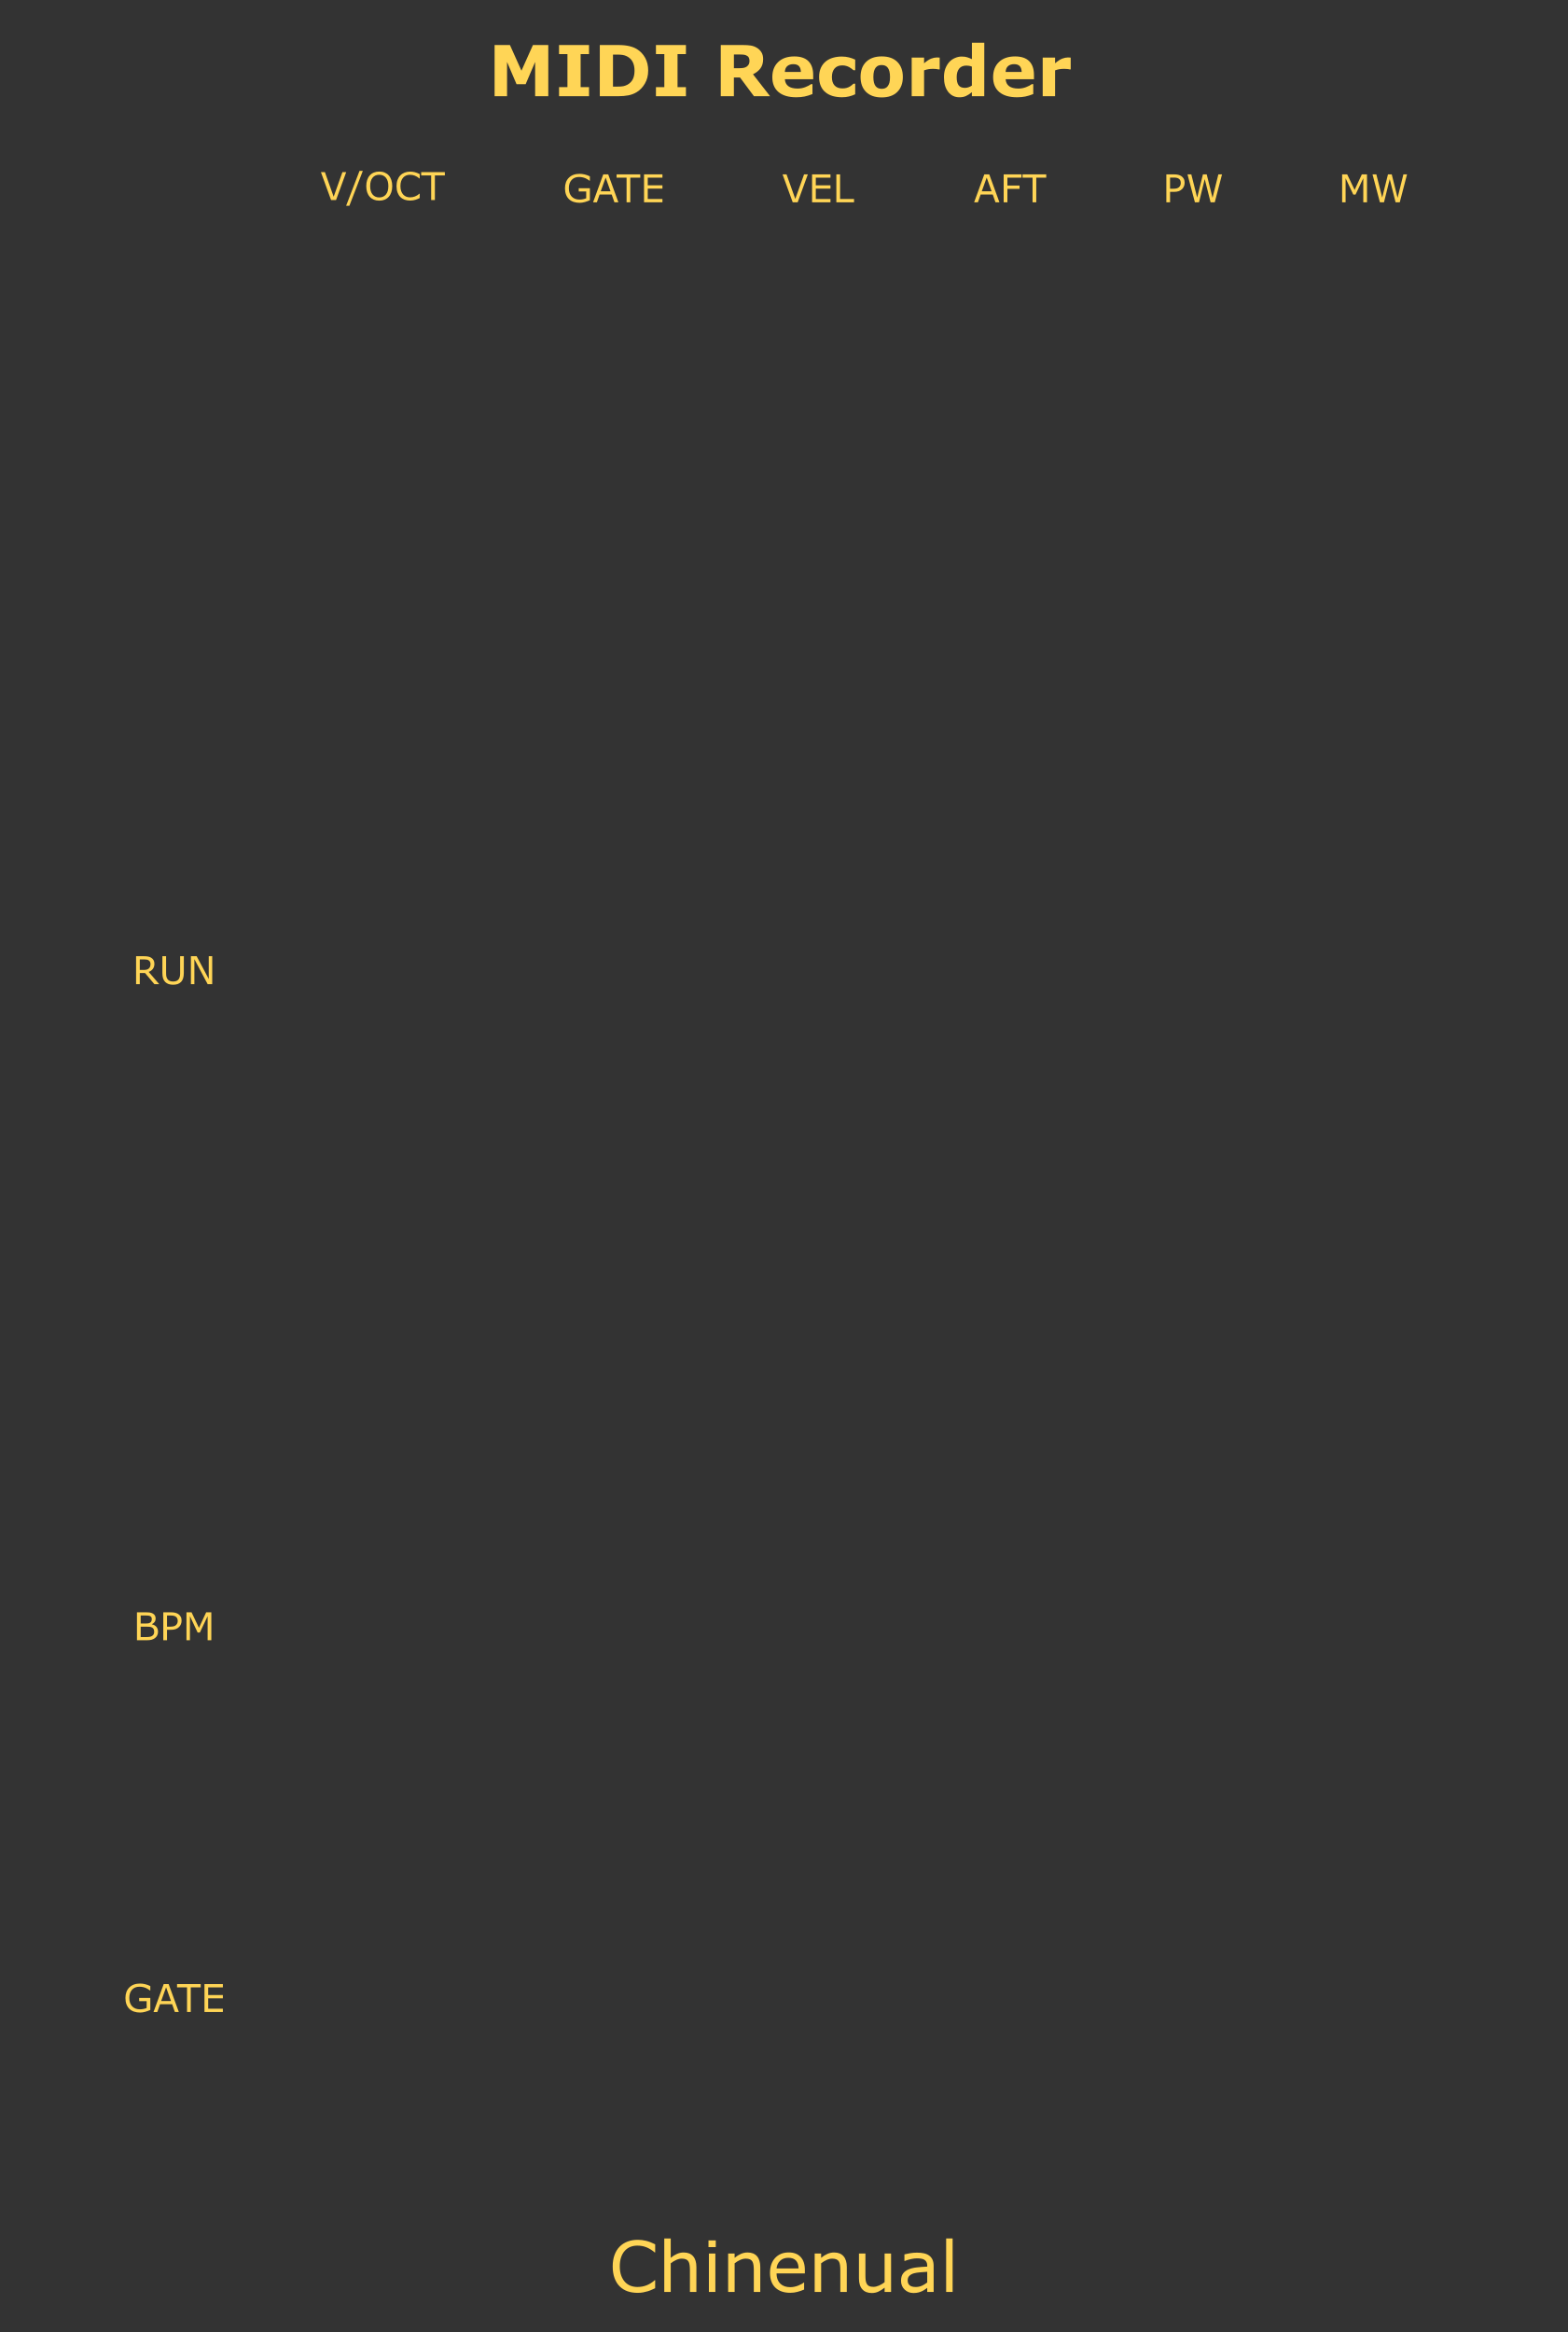
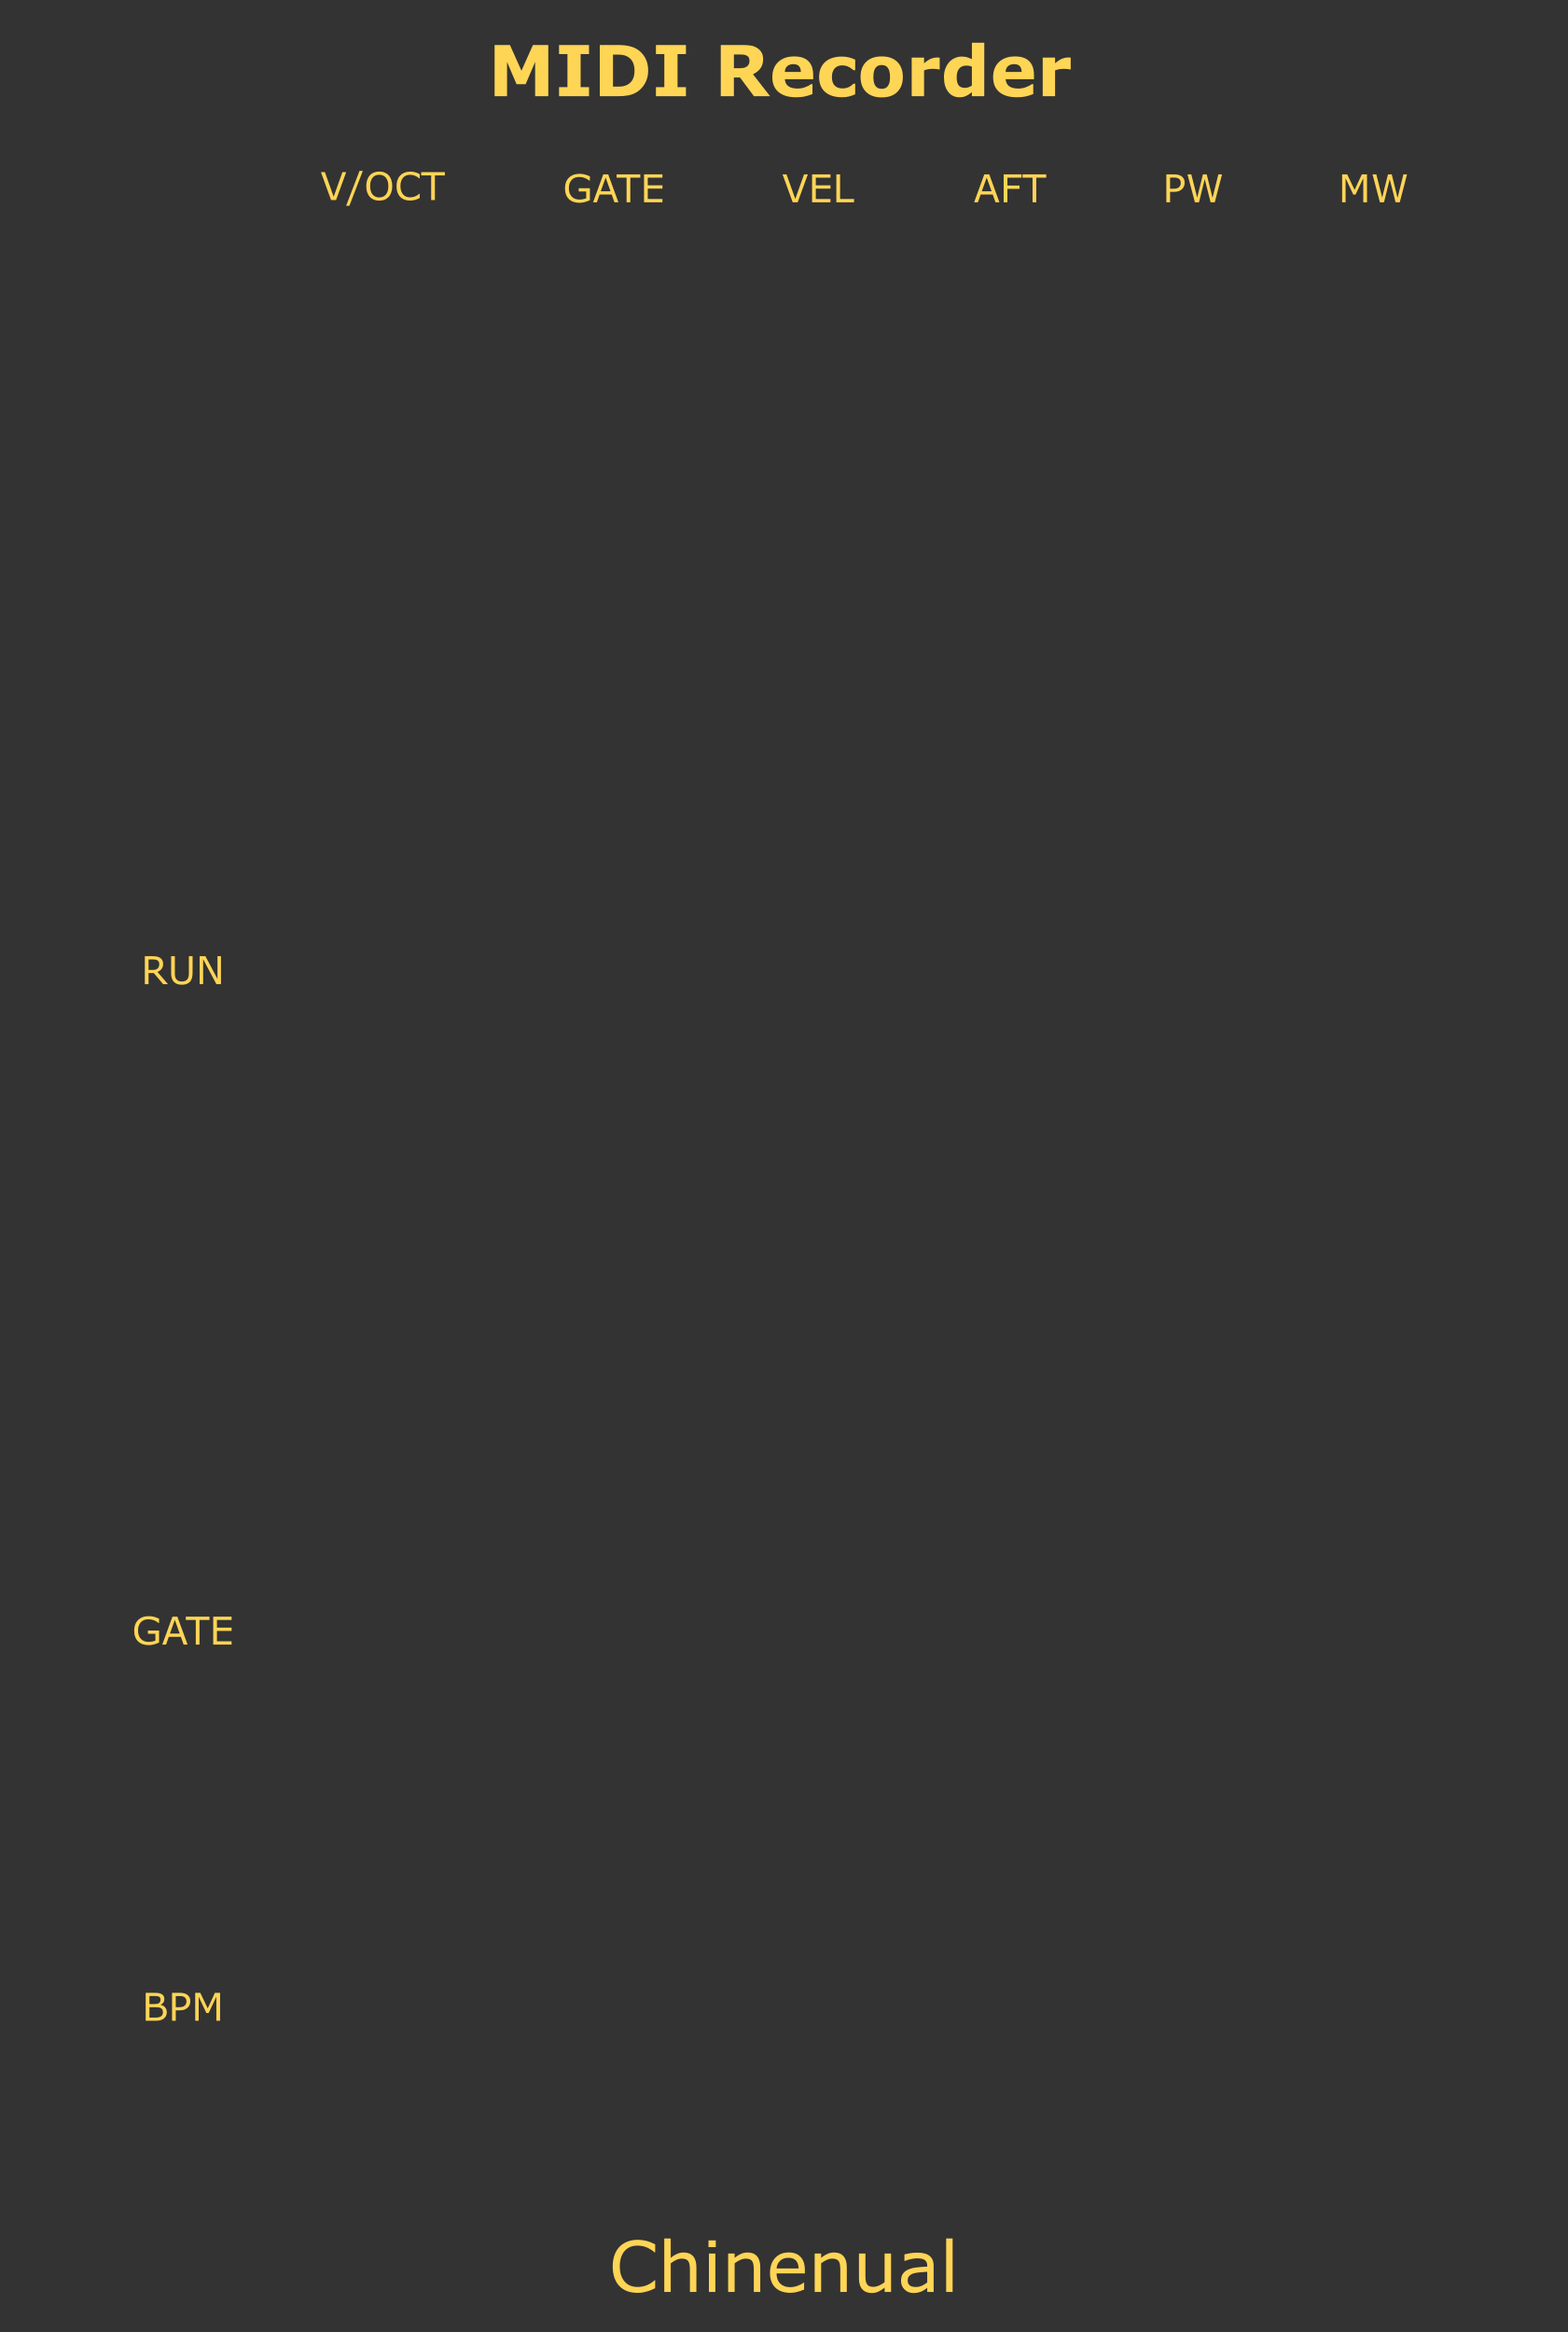
<svg xmlns="http://www.w3.org/2000/svg" width="86.36mm" height="128.5mm" viewBox="0 0 86.36 128.5" version="1.1" id="svg8">
  <defs id="defs2">
    <rect x="130.263" y="65.587" width="64.676" height="17.308" id="rect1854" />
    <rect x="22.773" y="117.51" width="10.931" height="11.842" id="rect895" />
  </defs>
  <g id="layer1" style="display:inline">
    <path id="rect11" style="fill:#333333;fill-rule:evenodd;stroke-width:3.371" d="M 1.4327244e-8,5.0353368e-8 H 86.737 V 128.5 H 1.4327244e-8 Z" />
    <g aria-label="Chinenual" id="text624" style="font-size:3.881px;-inkscape-font-specification:'sans-serif, Normal';fill:#ffd556;stroke-width:0.265" transform="translate(2.79327)">
      <path d="m 33.308,126.088 q -0.104,0.045 -0.189,0.085 -0.083,0.04 -0.22,0.083 -0.116,0.036 -0.252,0.061 -0.135,0.026 -0.297,0.026 -0.307,0 -0.559,-0.085 -0.25,-0.087 -0.436,-0.271 -0.182,-0.18 -0.284,-0.457 -0.102,-0.279 -0.102,-0.646 0,-0.349 0.099,-0.623 0.099,-0.275 0.284,-0.464 0.18,-0.184 0.434,-0.28 0.256,-0.097 0.567,-0.097 0.227,0 0.453,0.055 0.227,0.055 0.504,0.193 v 0.445 h -0.028 q -0.233,-0.195 -0.462,-0.284 -0.229,-0.089 -0.491,-0.089 -0.214,0 -0.387,0.07 -0.171,0.068 -0.305,0.214 -0.131,0.142 -0.205,0.36 -0.072,0.216 -0.072,0.5 0,0.297 0.08,0.512 0.081,0.214 0.208,0.349 0.133,0.14 0.309,0.208 0.178,0.066 0.375,0.066 0.271,0 0.508,-0.093 0.237,-0.093 0.443,-0.279 h 0.027 z" id="path730" />
      <path d="m 35.58,126.293 h -0.356 v -1.205 q 0,-0.146 -0.017,-0.273 -0.017,-0.129 -0.063,-0.201 -0.047,-0.08 -0.136,-0.117 -0.089,-0.04 -0.231,-0.04 -0.146,0 -0.305,0.072 -0.159,0.072 -0.305,0.184 v 1.58 h -0.356 v -2.948 h 0.356 v 1.067 q 0.167,-0.138 0.345,-0.216 0.178,-0.078 0.366,-0.078 0.343,0 0.523,0.207 0.18,0.207 0.18,0.595 z" id="path732" />
      <path d="M 36.649,123.822 H 36.247 v -0.369 h 0.402 z m -0.023,2.471 h -0.356 v -2.116 h 0.356 z" id="path734" />
      <path d="m 39.101,126.293 h -0.356 v -1.205 q 0,-0.146 -0.017,-0.273 -0.017,-0.129 -0.063,-0.201 -0.047,-0.08 -0.136,-0.117 -0.089,-0.04 -0.231,-0.04 -0.146,0 -0.305,0.072 -0.159,0.072 -0.305,0.184 v 1.58 H 37.331 v -2.116 h 0.356 v 0.235 q 0.167,-0.138 0.345,-0.216 0.178,-0.078 0.366,-0.078 0.343,0 0.523,0.207 0.18,0.207 0.18,0.595 z" id="path736" />
      <path d="m 41.558,125.271 h -1.559 q 0,0.195 0.059,0.341 0.059,0.144 0.161,0.237 0.099,0.091 0.233,0.136 0.136,0.045 0.299,0.045 0.216,0 0.434,-0.085 0.22,-0.087 0.313,-0.171 h 0.019 v 0.388 q -0.18,0.076 -0.368,0.127 -0.188,0.051 -0.394,0.051 -0.527,0 -0.822,-0.284 -0.296,-0.286 -0.296,-0.811 0,-0.519 0.282,-0.824 0.284,-0.305 0.747,-0.305 0.428,0 0.659,0.25 0.233,0.25 0.233,0.711 z m -0.347,-0.273 q -0.002,-0.28 -0.142,-0.434 -0.138,-0.153 -0.423,-0.153 -0.286,0 -0.457,0.169 -0.169,0.169 -0.191,0.419 z" id="path738" />
      <path d="m 43.868,126.293 h -0.356 v -1.205 q 0,-0.146 -0.017,-0.273 -0.017,-0.129 -0.063,-0.201 -0.047,-0.08 -0.136,-0.117 -0.089,-0.04 -0.231,-0.04 -0.146,0 -0.305,0.072 -0.159,0.072 -0.305,0.184 v 1.58 h -0.356 v -2.116 h 0.356 v 0.235 q 0.167,-0.138 0.345,-0.216 0.178,-0.078 0.366,-0.078 0.343,0 0.523,0.207 0.18,0.207 0.18,0.595 z" id="path740" />
      <path d="m 46.309,126.293 h -0.356 v -0.235 q -0.18,0.142 -0.345,0.218 -0.165,0.076 -0.364,0.076 -0.333,0 -0.519,-0.203 -0.186,-0.205 -0.186,-0.599 v -1.374 h 0.356 v 1.205 q 0,0.161 0.015,0.277 0.015,0.114 0.064,0.195 0.051,0.083 0.133,0.121 0.081,0.038 0.237,0.038 0.138,0 0.301,-0.072 0.165,-0.072 0.307,-0.184 v -1.58 h 0.356 z" id="path742" />
      <path d="m 48.655,126.293 h -0.354 v -0.225 q -0.047,0.032 -0.129,0.091 -0.08,0.057 -0.155,0.091 -0.089,0.044 -0.205,0.072 -0.116,0.03 -0.271,0.03 -0.286,0 -0.485,-0.189 -0.199,-0.189 -0.199,-0.483 0,-0.241 0.102,-0.388 0.104,-0.15 0.296,-0.235 0.193,-0.085 0.464,-0.116 0.271,-0.03 0.582,-0.045 v -0.055 q 0,-0.121 -0.044,-0.201 -0.042,-0.08 -0.121,-0.125 -0.076,-0.044 -0.182,-0.059 -0.106,-0.015 -0.222,-0.015 -0.14,0 -0.313,0.038 -0.172,0.036 -0.356,0.106 h -0.019 v -0.362 q 0.104,-0.028 0.301,-0.062 0.197,-0.034 0.388,-0.034 0.224,0 0.388,0.038 0.167,0.036 0.288,0.125 0.119,0.087 0.182,0.225 0.063,0.138 0.063,0.343 z m -0.354,-0.521 v -0.589 q -0.163,0.009 -0.385,0.028 -0.22,0.019 -0.349,0.055 -0.153,0.044 -0.248,0.136 -0.095,0.091 -0.095,0.252 0,0.182 0.11,0.275 0.11,0.091 0.335,0.091 0.188,0 0.343,-0.072 0.155,-0.074 0.288,-0.176 z" id="path744" />
      <path d="M 49.7,126.293 H 49.344 v -2.948 h 0.356 z" id="path746" />
    </g>
    <g aria-label="MIDI Recorder" id="text628" style="font-weight:bold;font-size:3.881px;-inkscape-font-specification:'sans-serif, Bold';fill:#ffd556;stroke-width:0.265" transform="translate(5.926465)">
      <path d="M 24.286,5.302 H 23.562 V 3.413 L 23.039,4.639 H 22.537 L 22.014,3.413 V 5.302 H 21.328 V 2.481 h 0.845 l 0.635,1.415 0.633,-1.415 h 0.845 z" id="path705" />
      <path d="m 26.532,5.302 h -1.652 V 4.802 h 0.462 V 2.981 H 24.879 V 2.481 h 1.652 v 0.5 h -0.462 v 1.821 h 0.462 z" id="path707" />
      <path d="m 29.791,3.895 q 0,0.394 -0.18,0.707 -0.18,0.311 -0.455,0.477 -0.207,0.125 -0.453,0.174 -0.246,0.049 -0.584,0.049 H 27.125 V 2.481 h 1.023 q 0.345,0 0.595,0.059 0.25,0.057 0.421,0.163 0.292,0.178 0.459,0.481 0.169,0.301 0.169,0.711 z m -0.752,-0.006 q 0,-0.279 -0.102,-0.476 -0.1,-0.199 -0.32,-0.311 -0.112,-0.055 -0.229,-0.074 -0.116,-0.021 -0.351,-0.021 H 27.852 V 4.774 h 0.184 q 0.26,0 0.381,-0.023 0.121,-0.025 0.237,-0.087 0.199,-0.114 0.292,-0.303 0.093,-0.191 0.093,-0.472 z" id="path709" />
      <path d="m 31.871,5.302 h -1.652 V 4.802 h 0.462 V 2.981 H 30.219 V 2.481 h 1.652 v 0.5 h -0.462 v 1.821 h 0.462 z" id="path711" />
      <path d="m 35.373,3.345 q 0,-0.106 -0.044,-0.182 -0.044,-0.076 -0.15,-0.119 -0.074,-0.03 -0.172,-0.036 -0.099,-0.008 -0.229,-0.008 h -0.263 v 0.76 h 0.224 q 0.174,0 0.292,-0.017 0.117,-0.017 0.197,-0.078 0.076,-0.059 0.11,-0.129 0.036,-0.072 0.036,-0.191 z m 1.135,1.957 H 35.619 L 34.85,4.268 H 34.514 V 5.302 H 33.791 V 2.481 h 1.22 q 0.25,0 0.43,0.028 0.18,0.028 0.337,0.123 0.159,0.095 0.252,0.246 0.095,0.15 0.095,0.377 0,0.313 -0.146,0.51 -0.144,0.197 -0.413,0.328 z" id="path713" />
      <path d="m 38.884,4.364 h -1.561 q 0.015,0.25 0.189,0.383 0.176,0.133 0.517,0.133 0.216,0 0.419,-0.078 0.203,-0.078 0.32,-0.167 h 0.076 v 0.548 q -0.231,0.093 -0.436,0.135 -0.205,0.042 -0.453,0.042 -0.64,0 -0.982,-0.288 -0.341,-0.288 -0.341,-0.82 0,-0.527 0.322,-0.834 0.324,-0.309 0.887,-0.309 0.519,0 0.781,0.263 0.261,0.261 0.261,0.754 z M 38.205,3.965 Q 38.2,3.751 38.099,3.643 37.999,3.535 37.787,3.535 q -0.197,0 -0.324,0.102 -0.127,0.102 -0.142,0.328 z" id="path715" />
      <path d="m 40.474,5.359 q -0.279,0 -0.51,-0.066 Q 39.735,5.227 39.564,5.088 39.395,4.95 39.303,4.74 q -0.093,-0.21 -0.093,-0.493 0,-0.297 0.099,-0.513 0.1,-0.216 0.279,-0.358 0.172,-0.135 0.398,-0.197 0.225,-0.063 0.468,-0.063 0.218,0 0.402,0.047 0.184,0.047 0.343,0.123 v 0.582 h -0.097 q -0.04,-0.034 -0.097,-0.08 -0.055,-0.045 -0.136,-0.089 -0.078,-0.042 -0.171,-0.068 -0.093,-0.028 -0.216,-0.028 -0.273,0 -0.421,0.174 -0.146,0.172 -0.146,0.47 0,0.307 0.15,0.466 0.152,0.159 0.428,0.159 0.129,0 0.231,-0.028 0.104,-0.03 0.172,-0.07 0.064,-0.038 0.114,-0.08 0.049,-0.042 0.091,-0.081 h 0.097 v 0.582 q -0.161,0.076 -0.337,0.119 -0.174,0.045 -0.387,0.045 z" id="path717" />
      <path d="m 43.824,4.239 q 0,0.525 -0.307,0.828 -0.305,0.301 -0.858,0.301 -0.553,0 -0.86,-0.301 -0.305,-0.303 -0.305,-0.828 0,-0.529 0.307,-0.83 0.309,-0.301 0.858,-0.301 0.557,0 0.86,0.303 0.305,0.303 0.305,0.828 z M 42.984,4.757 q 0.066,-0.081 0.099,-0.195 0.034,-0.116 0.034,-0.318 0,-0.188 -0.034,-0.315 -0.034,-0.127 -0.095,-0.203 -0.061,-0.078 -0.146,-0.11 -0.085,-0.032 -0.184,-0.032 -0.099,0 -0.176,0.027 -0.076,0.027 -0.146,0.106 -0.063,0.074 -0.1,0.203 -0.036,0.129 -0.036,0.324 0,0.174 0.032,0.303 0.032,0.127 0.095,0.205 0.061,0.074 0.144,0.108 0.085,0.034 0.193,0.034 0.093,0 0.176,-0.03 0.085,-0.032 0.144,-0.106 z" id="path719" />
      <path d="m 45.855,3.824 h -0.061 q -0.044,-0.015 -0.14,-0.023 -0.097,-0.008 -0.161,-0.008 -0.146,0 -0.258,0.019 -0.112,0.019 -0.241,0.064 v 1.425 h -0.682 V 3.174 h 0.682 v 0.313 q 0.225,-0.193 0.392,-0.256 0.167,-0.064 0.307,-0.064 0.036,0 0.081,0.002 0.045,0.002 0.08,0.006 z" id="path721" />
      <path d="M 48.31,5.302 H 47.628 V 5.081 q -0.176,0.144 -0.33,0.212 -0.153,0.068 -0.354,0.068 -0.388,0 -0.621,-0.299 -0.233,-0.299 -0.233,-0.807 0,-0.271 0.078,-0.479 0.08,-0.21 0.216,-0.36 0.129,-0.142 0.313,-0.22 0.184,-0.08 0.368,-0.08 0.191,0 0.313,0.042 0.123,0.04 0.252,0.102 V 2.354 h 0.682 z M 47.628,4.715 V 3.671 q -0.072,-0.03 -0.152,-0.044 -0.08,-0.013 -0.146,-0.013 -0.269,0 -0.404,0.169 -0.135,0.167 -0.135,0.464 0,0.313 0.108,0.455 0.108,0.14 0.347,0.14 0.093,0 0.197,-0.034 0.104,-0.036 0.184,-0.093 z" id="path723" />
      <path d="m 51.05,4.364 h -1.561 q 0.015,0.25 0.189,0.383 0.176,0.133 0.517,0.133 0.216,0 0.419,-0.078 0.203,-0.078 0.32,-0.167 h 0.076 v 0.548 q -0.231,0.093 -0.436,0.135 -0.205,0.042 -0.453,0.042 -0.64,0 -0.982,-0.288 -0.341,-0.288 -0.341,-0.82 0,-0.527 0.322,-0.834 0.324,-0.309 0.887,-0.309 0.519,0 0.781,0.263 0.261,0.261 0.261,0.754 z M 50.372,3.965 Q 50.366,3.751 50.266,3.643 50.165,3.535 49.953,3.535 q -0.197,0 -0.324,0.102 -0.127,0.102 -0.142,0.328 z" id="path725" />
      <path d="m 53.074,3.824 h -0.061 q -0.044,-0.015 -0.14,-0.023 -0.097,-0.008 -0.161,-0.008 -0.146,0 -0.258,0.019 -0.112,0.019 -0.241,0.064 v 1.425 h -0.682 V 3.174 h 0.682 v 0.313 q 0.225,-0.193 0.392,-0.256 0.167,-0.064 0.307,-0.064 0.036,0 0.081,0.002 0.045,0.002 0.08,0.006 z" id="path727" />
    </g>
    <g transform="scale(0.2645833)" id="text893" style="font-size:10.667px;-inkscape-font-specification:'sans-serif, Normal';white-space:pre;shape-inside:url(#rect895);fill:#ffd556" />
    <g aria-label="V/OCT" id="text901" style="font-size:2.117px;-inkscape-font-specification:'sans-serif, Normal';fill:#ffd556;stroke-width:0.265" transform="translate(1.687115,-6.567701)">
      <path d="m 17.39,16.053 -0.56,1.539 h -0.273 l -0.56,-1.539 h 0.219 l 0.483,1.354 0.483,-1.354 z" id="path953" />
      <path d="m 18.306,15.984 -0.741,1.922 h -0.179 l 0.738,-1.922 z" id="path955" />
      <path d="m 19.732,16.23 q 0.094,0.103 0.144,0.253 0.051,0.15 0.051,0.34 0,0.19 -0.052,0.341 -0.051,0.15 -0.143,0.25 -0.095,0.104 -0.225,0.157 -0.129,0.053 -0.296,0.053 -0.162,0 -0.296,-0.054 -0.132,-0.054 -0.225,-0.156 -0.093,-0.102 -0.144,-0.251 -0.05,-0.149 -0.05,-0.34 0,-0.188 0.05,-0.337 0.05,-0.15 0.145,-0.256 0.091,-0.101 0.225,-0.155 0.135,-0.054 0.295,-0.054 0.165,0 0.297,0.055 0.132,0.054 0.224,0.154 z m -0.019,0.593 q 0,-0.3 -0.134,-0.462 -0.134,-0.163 -0.367,-0.163 -0.235,0 -0.369,0.163 -0.133,0.162 -0.133,0.462 0,0.303 0.136,0.464 0.136,0.16 0.366,0.16 0.229,0 0.365,-0.16 0.136,-0.161 0.136,-0.464 z" id="path957" />
      <path d="m 21.44,17.481 q -0.057,0.025 -0.103,0.047 -0.045,0.022 -0.12,0.045 -0.063,0.02 -0.137,0.033 -0.073,0.014 -0.162,0.014 -0.167,0 -0.305,-0.047 -0.136,-0.048 -0.238,-0.148 -0.099,-0.098 -0.155,-0.249 -0.056,-0.152 -0.056,-0.352 0,-0.19 0.054,-0.34 0.054,-0.15 0.155,-0.253 0.098,-0.1 0.237,-0.153 0.14,-0.053 0.309,-0.053 0.124,0 0.247,0.03 0.124,0.03 0.275,0.105 v 0.243 h -0.015 q -0.127,-0.106 -0.252,-0.155 -0.125,-0.049 -0.268,-0.049 -0.117,0 -0.211,0.038 -0.093,0.037 -0.166,0.117 -0.071,0.078 -0.112,0.196 -0.039,0.118 -0.039,0.273 0,0.162 0.043,0.279 0.044,0.117 0.114,0.19 0.072,0.076 0.168,0.114 0.097,0.036 0.205,0.036 0.148,0 0.277,-0.051 0.129,-0.051 0.242,-0.152 h 0.014 z" id="path959" />
      <path d="m 22.827,16.235 h -0.55 v 1.357 H 22.072 v -1.357 h -0.55 v -0.182 h 1.304 z" id="path961" />
    </g>
    <g aria-label="GATE" id="text905" style="font-size:2.117px;-inkscape-font-specification:'sans-serif, Normal';fill:#ffd556;stroke-width:0.265" transform="translate(3.516268,-6.567696)">
      <path d="m 28.988,17.6 q -0.126,0.058 -0.276,0.101 -0.149,0.042 -0.288,0.042 -0.18,0 -0.33,-0.05 -0.15,-0.05 -0.255,-0.149 -0.106,-0.1 -0.164,-0.25 -0.058,-0.151 -0.058,-0.352 0,-0.369 0.215,-0.582 0.216,-0.214 0.592,-0.214 0.131,0 0.268,0.032 0.137,0.031 0.296,0.106 v 0.243 h -0.019 q -0.032,-0.025 -0.093,-0.065 -0.061,-0.04 -0.12,-0.067 -0.071,-0.032 -0.162,-0.053 -0.09,-0.022 -0.205,-0.022 -0.258,0 -0.409,0.166 -0.15,0.165 -0.15,0.449 0,0.299 0.157,0.465 0.157,0.165 0.428,0.165 0.099,0 0.197,-0.02 0.099,-0.02 0.174,-0.051 V 17.119 h -0.412 v -0.18 h 0.615 z" id="path944" />
      <path d="M 30.559,17.714 H 30.341 L 30.19,17.285 H 29.525 L 29.374,17.714 h -0.208 l 0.56,-1.539 h 0.273 z m -0.432,-0.605 -0.27,-0.756 -0.271,0.756 z" id="path946" />
      <path d="m 31.766,16.357 h -0.55 v 1.357 h -0.205 v -1.357 h -0.55 v -0.182 h 1.304 z" id="path948" />
      <path d="m 32.987,17.714 h -1.014 v -1.539 h 1.014 v 0.182 h -0.809 v 0.422 h 0.809 v 0.182 h -0.809 v 0.572 h 0.809 z" id="path950" />
    </g>
    <g aria-label="VEL" id="text909" style="font-size:2.117px;-inkscape-font-specification:'sans-serif, Normal';fill:#ffd556;stroke-width:0.265" transform="translate(3.900019,-6.5677)">
      <path d="m 40.615,16.176 -0.56,1.539 h -0.273 l -0.56,-1.539 h 0.219 l 0.483,1.354 0.483,-1.354 z" id="path937" />
      <path d="m 41.863,17.715 h -1.014 v -1.539 h 1.014 v 0.182 h -0.809 v 0.422 h 0.809 v 0.182 h -0.809 v 0.572 h 0.809 z" id="path939" />
      <path d="M 43.161,17.715 H 42.187 v -1.539 h 0.205 v 1.357 h 0.769 z" id="path941" />
    </g>
    <g aria-label="MW " id="text921" style="font-size:2.117px;-inkscape-font-specification:'sans-serif, Normal';fill:#ffd556;stroke-width:0.265" transform="translate(12.77388,-6.5677)">
      <path d="m 62.554,17.715 h -0.205 v -1.326 l -0.428,0.902 h -0.122 l -0.425,-0.902 v 1.326 h -0.191 v -1.539 h 0.279 l 0.41,0.857 0.397,-0.857 h 0.284 z" id="path927" />
      <path d="m 64.759,16.176 -0.4,1.539 h -0.23 l -0.323,-1.277 -0.316,1.277 h -0.225 l -0.407,-1.539 h 0.21 l 0.323,1.28 0.318,-1.28 h 0.208 l 0.321,1.292 0.321,-1.292 z" id="path929" />
    </g>
-     <g aria-label="GATE" id="text1425" style="font-size:2.117px;-inkscape-font-specification:'sans-serif, Normal';fill:#ffd556;stroke-width:0.265" transform="translate(0.964066,1.687115)">
+     <g aria-label="GATE" id="text1425" style="font-size:2.117px;-inkscape-font-specification:'sans-serif, Normal';fill:#ffd556;stroke-width:0.265" transform="translate(1.446099,-18.55827)">
      <path d="m 7.319,109.067 q -0.126,0.058 -0.276,0.101 -0.149,0.042 -0.288,0.042 -0.18,0 -0.33,-0.05 -0.15,-0.05 -0.255,-0.149 -0.106,-0.1 -0.164,-0.25 -0.058,-0.151 -0.058,-0.352 0,-0.369 0.215,-0.582 0.216,-0.214 0.592,-0.214 0.131,0 0.268,0.032 0.137,0.031 0.296,0.106 v 0.243 h -0.019 q -0.032,-0.025 -0.093,-0.065 -0.061,-0.04 -0.12,-0.067 -0.071,-0.032 -0.162,-0.053 -0.09,-0.022 -0.205,-0.022 -0.258,0 -0.409,0.166 -0.15,0.165 -0.15,0.449 0,0.299 0.157,0.465 0.157,0.165 0.428,0.165 0.099,0 0.197,-0.02 0.099,-0.02 0.174,-0.051 v -0.377 H 6.704 v -0.18 h 0.615 z" id="path1667" />
      <path d="M 8.89,109.18 H 8.672 L 8.521,108.752 H 7.855 l -0.151,0.429 H 7.496 l 0.56,-1.539 h 0.273 z m -0.432,-0.605 -0.27,-0.756 -0.271,0.756 z" id="path1669" />
      <path d="M 10.097,107.823 H 9.547 v 1.357 h -0.205 v -1.357 H 8.792 v -0.182 h 1.304 z" id="path1671" />
      <path d="m 11.317,109.18 h -1.014 v -1.539 H 11.317 v 0.182 h -0.809 v 0.422 H 11.317 v 0.182 h -0.809 v 0.572 H 11.317 Z" id="path1673" />
    </g>
-     <g aria-label="BPM" id="text1429" style="font-size:2.117px;-inkscape-font-specification:'sans-serif, Normal';fill:#ffd556;stroke-width:0.265" transform="translate(0.964066,1.687115)">
+     <g aria-label="BPM" id="text1429" style="font-size:2.117px;-inkscape-font-specification:'sans-serif, Normal';fill:#ffd556;stroke-width:0.265" transform="translate(1.446099,22.65555)">
      <path d="m 7.744,88.221 q 0,0.115 -0.043,0.203 -0.043,0.088 -0.117,0.145 -0.087,0.068 -0.191,0.097 -0.103,0.029 -0.264,0.029 H 6.583 v -1.539 h 0.456 q 0.168,0 0.252,0.012 0.084,0.012 0.16,0.052 0.085,0.044 0.123,0.115 0.038,0.069 0.038,0.166 0,0.11 -0.056,0.187 -0.056,0.076 -0.149,0.123 v 0.008 q 0.156,0.032 0.246,0.137 0.09,0.104 0.09,0.265 z M 7.4,87.527 q 0,-0.056 -0.019,-0.094 -0.019,-0.038 -0.06,-0.062 -0.049,-0.028 -0.118,-0.034 -0.069,-0.007 -0.172,-0.007 H 6.788 v 0.444 h 0.265 q 0.096,0 0.153,-0.009 0.057,-0.01 0.105,-0.041 0.049,-0.031 0.068,-0.08 0.021,-0.05 0.021,-0.117 z m 0.131,0.702 q 0,-0.093 -0.028,-0.148 -0.028,-0.055 -0.101,-0.093 -0.05,-0.026 -0.121,-0.033 -0.07,-0.008 -0.172,-0.008 H 6.788 v 0.573 h 0.271 q 0.134,0 0.22,-0.013 0.086,-0.014 0.141,-0.052 0.058,-0.04 0.085,-0.092 0.027,-0.052 0.027,-0.133 z" id="path1660" />
      <path d="m 9.041,87.62 q 0,0.102 -0.036,0.19 -0.035,0.087 -0.099,0.151 -0.08,0.08 -0.188,0.12 -0.109,0.039 -0.274,0.039 H 8.239 v 0.574 h -0.205 v -1.539 h 0.418 q 0.138,0 0.235,0.024 0.096,0.023 0.171,0.072 0.088,0.059 0.135,0.147 0.049,0.088 0.049,0.222 z m -0.213,0.005 q 0,-0.08 -0.028,-0.138 -0.028,-0.059 -0.085,-0.096 -0.05,-0.032 -0.114,-0.045 -0.063,-0.014 -0.16,-0.014 H 8.239 v 0.615 h 0.173 q 0.124,0 0.202,-0.022 0.078,-0.023 0.126,-0.071 0.049,-0.05 0.068,-0.104 0.021,-0.055 0.021,-0.123 z" id="path1662" />
      <path d="M 10.681,88.694 H 10.477 V 87.368 l -0.428,0.902 H 9.927 L 9.502,87.368 v 1.326 H 9.311 v -1.539 h 0.279 l 0.41,0.857 0.397,-0.857 h 0.284 z" id="path1664" />
    </g>
-     <g aria-label="RUN" id="text1437" style="font-size:2.117px;-inkscape-font-specification:'sans-serif, Normal';fill:#ffd556;stroke-width:0.265" transform="translate(0.964066,1.687115)">
+     <g aria-label="RUN" id="text1437" style="font-size:2.117px;-inkscape-font-specification:'sans-serif, Normal';fill:#ffd556;stroke-width:0.265" transform="translate(1.446099,1.687115)">
      <path d="M 7.808,52.542 H 7.542 L 7.028,51.93 H 6.739 v 0.612 H 6.535 v -1.539 h 0.431 q 0.14,0 0.233,0.019 0.093,0.018 0.167,0.064 0.084,0.053 0.13,0.133 0.048,0.08 0.048,0.203 0,0.166 -0.084,0.279 -0.084,0.112 -0.23,0.168 z M 7.33,51.436 q 0,-0.066 -0.024,-0.117 -0.023,-0.052 -0.076,-0.087 -0.044,-0.03 -0.105,-0.041 -0.061,-0.012 -0.144,-0.012 H 6.739 v 0.581 h 0.207 q 0.097,0 0.169,-0.017 0.072,-0.018 0.123,-0.064 0.047,-0.043 0.068,-0.099 0.023,-0.057 0.023,-0.144 z" id="path1653" />
      <path d="m 9.165,51.924 q 0,0.167 -0.037,0.292 -0.036,0.124 -0.12,0.207 -0.08,0.079 -0.186,0.115 -0.106,0.036 -0.248,0.036 -0.145,0 -0.252,-0.038 Q 8.214,52.497 8.141,52.423 8.057,52.338 8.02,52.218 7.984,52.098 7.984,51.924 v -0.921 h 0.205 v 0.931 q 0,0.125 0.017,0.197 0.018,0.072 0.058,0.131 0.045,0.067 0.123,0.101 0.079,0.034 0.188,0.034 0.111,0 0.188,-0.033 0.078,-0.034 0.124,-0.102 0.04,-0.059 0.057,-0.134 0.018,-0.076 0.018,-0.189 v -0.936 h 0.205 z" id="path1655" />
      <path d="M 10.73,52.542 H 10.477 L 9.747,51.165 v 1.377 H 9.556 v -1.539 h 0.317 l 0.666,1.257 v -1.257 h 0.191 z" id="path1657" />
    </g>
    <g transform="scale(0.2645833)" id="text1852" style="font-size:8px;-inkscape-font-specification:'sans-serif, Normal';white-space:pre;shape-inside:url(#rect1854);fill:#af83f8" />
    <g aria-label="AFT" id="text1860" style="font-size:2.117px;-inkscape-font-specification:'sans-serif, Normal';fill:#ffd556;stroke-width:0.265" transform="translate(-0.7230495)">
      <path d="M 55.796,11.147 H 55.578 l -0.151,-0.429 h -0.666 l -0.151,0.429 h -0.208 l 0.56,-1.539 h 0.273 z m -0.432,-0.605 -0.27,-0.756 -0.271,0.756 z" id="path1871" />
      <path d="m 57.013,9.79 h -0.778 v 0.434 h 0.669 v 0.182 h -0.669 v 0.741 H 56.03 V 9.608 h 0.983 z" id="path1873" />
      <path d="M 58.375,9.79 H 57.825 V 11.147 H 57.621 V 9.79 H 57.071 V 9.608 h 1.304 z" id="path1875" />
    </g>
    <g aria-label="PW" id="text1864" style="font-size:2.117px;-inkscape-font-specification:'sans-serif, Normal';fill:#ffd556;stroke-width:0.265" transform="translate(-0.7230495)">
      <path d="m 66.001,10.073 q 0,0.102 -0.036,0.19 -0.035,0.087 -0.099,0.151 -0.08,0.08 -0.188,0.12 -0.109,0.039 -0.274,0.039 h -0.205 v 0.574 H 64.994 V 9.608 h 0.418 q 0.138,0 0.235,0.024 0.096,0.023 0.171,0.072 0.088,0.059 0.135,0.147 0.049,0.088 0.049,0.222 z m -0.213,0.005 q 0,-0.08 -0.028,-0.138 -0.028,-0.059 -0.085,-0.096 -0.05,-0.032 -0.114,-0.045 -0.063,-0.014 -0.16,-0.014 h -0.203 v 0.615 h 0.173 q 0.124,0 0.202,-0.022 0.078,-0.023 0.126,-0.071 0.049,-0.05 0.068,-0.104 0.021,-0.055 0.021,-0.123 z" id="path1866" />
      <path d="m 68.062,9.608 -0.4,1.539 h -0.23 l -0.323,-1.277 -0.316,1.277 h -0.225 L 66.159,9.608 h 0.21 l 0.323,1.28 0.318,-1.28 h 0.208 l 0.321,1.292 0.321,-1.292 z" id="path1868" />
    </g>
  </g>
  <g id="layer2" style="display:none" transform="translate(-10.16)">
    <circle style="fill:#0000ff;fill-opacity:1;stroke-width:0.064" id="path930" cx="20.32" cy="65.048" r="2.54" />
    <circle style="fill:#00ff00;fill-opacity:1;stroke-width:0.064" id="circle28" cx="20.32" cy="46.499" r="2.54" />
    <circle style="fill:#ff0000;fill-opacity:1;stroke-width:0.064" id="circle932" cx="20.32" cy="27.949" r="2.54" />
    <circle style="fill:#ff00ff;fill-opacity:1;stroke-width:0.064" id="circle985" cx="20.32" cy="86.215" r="2.54" />
  </g>
</svg>
